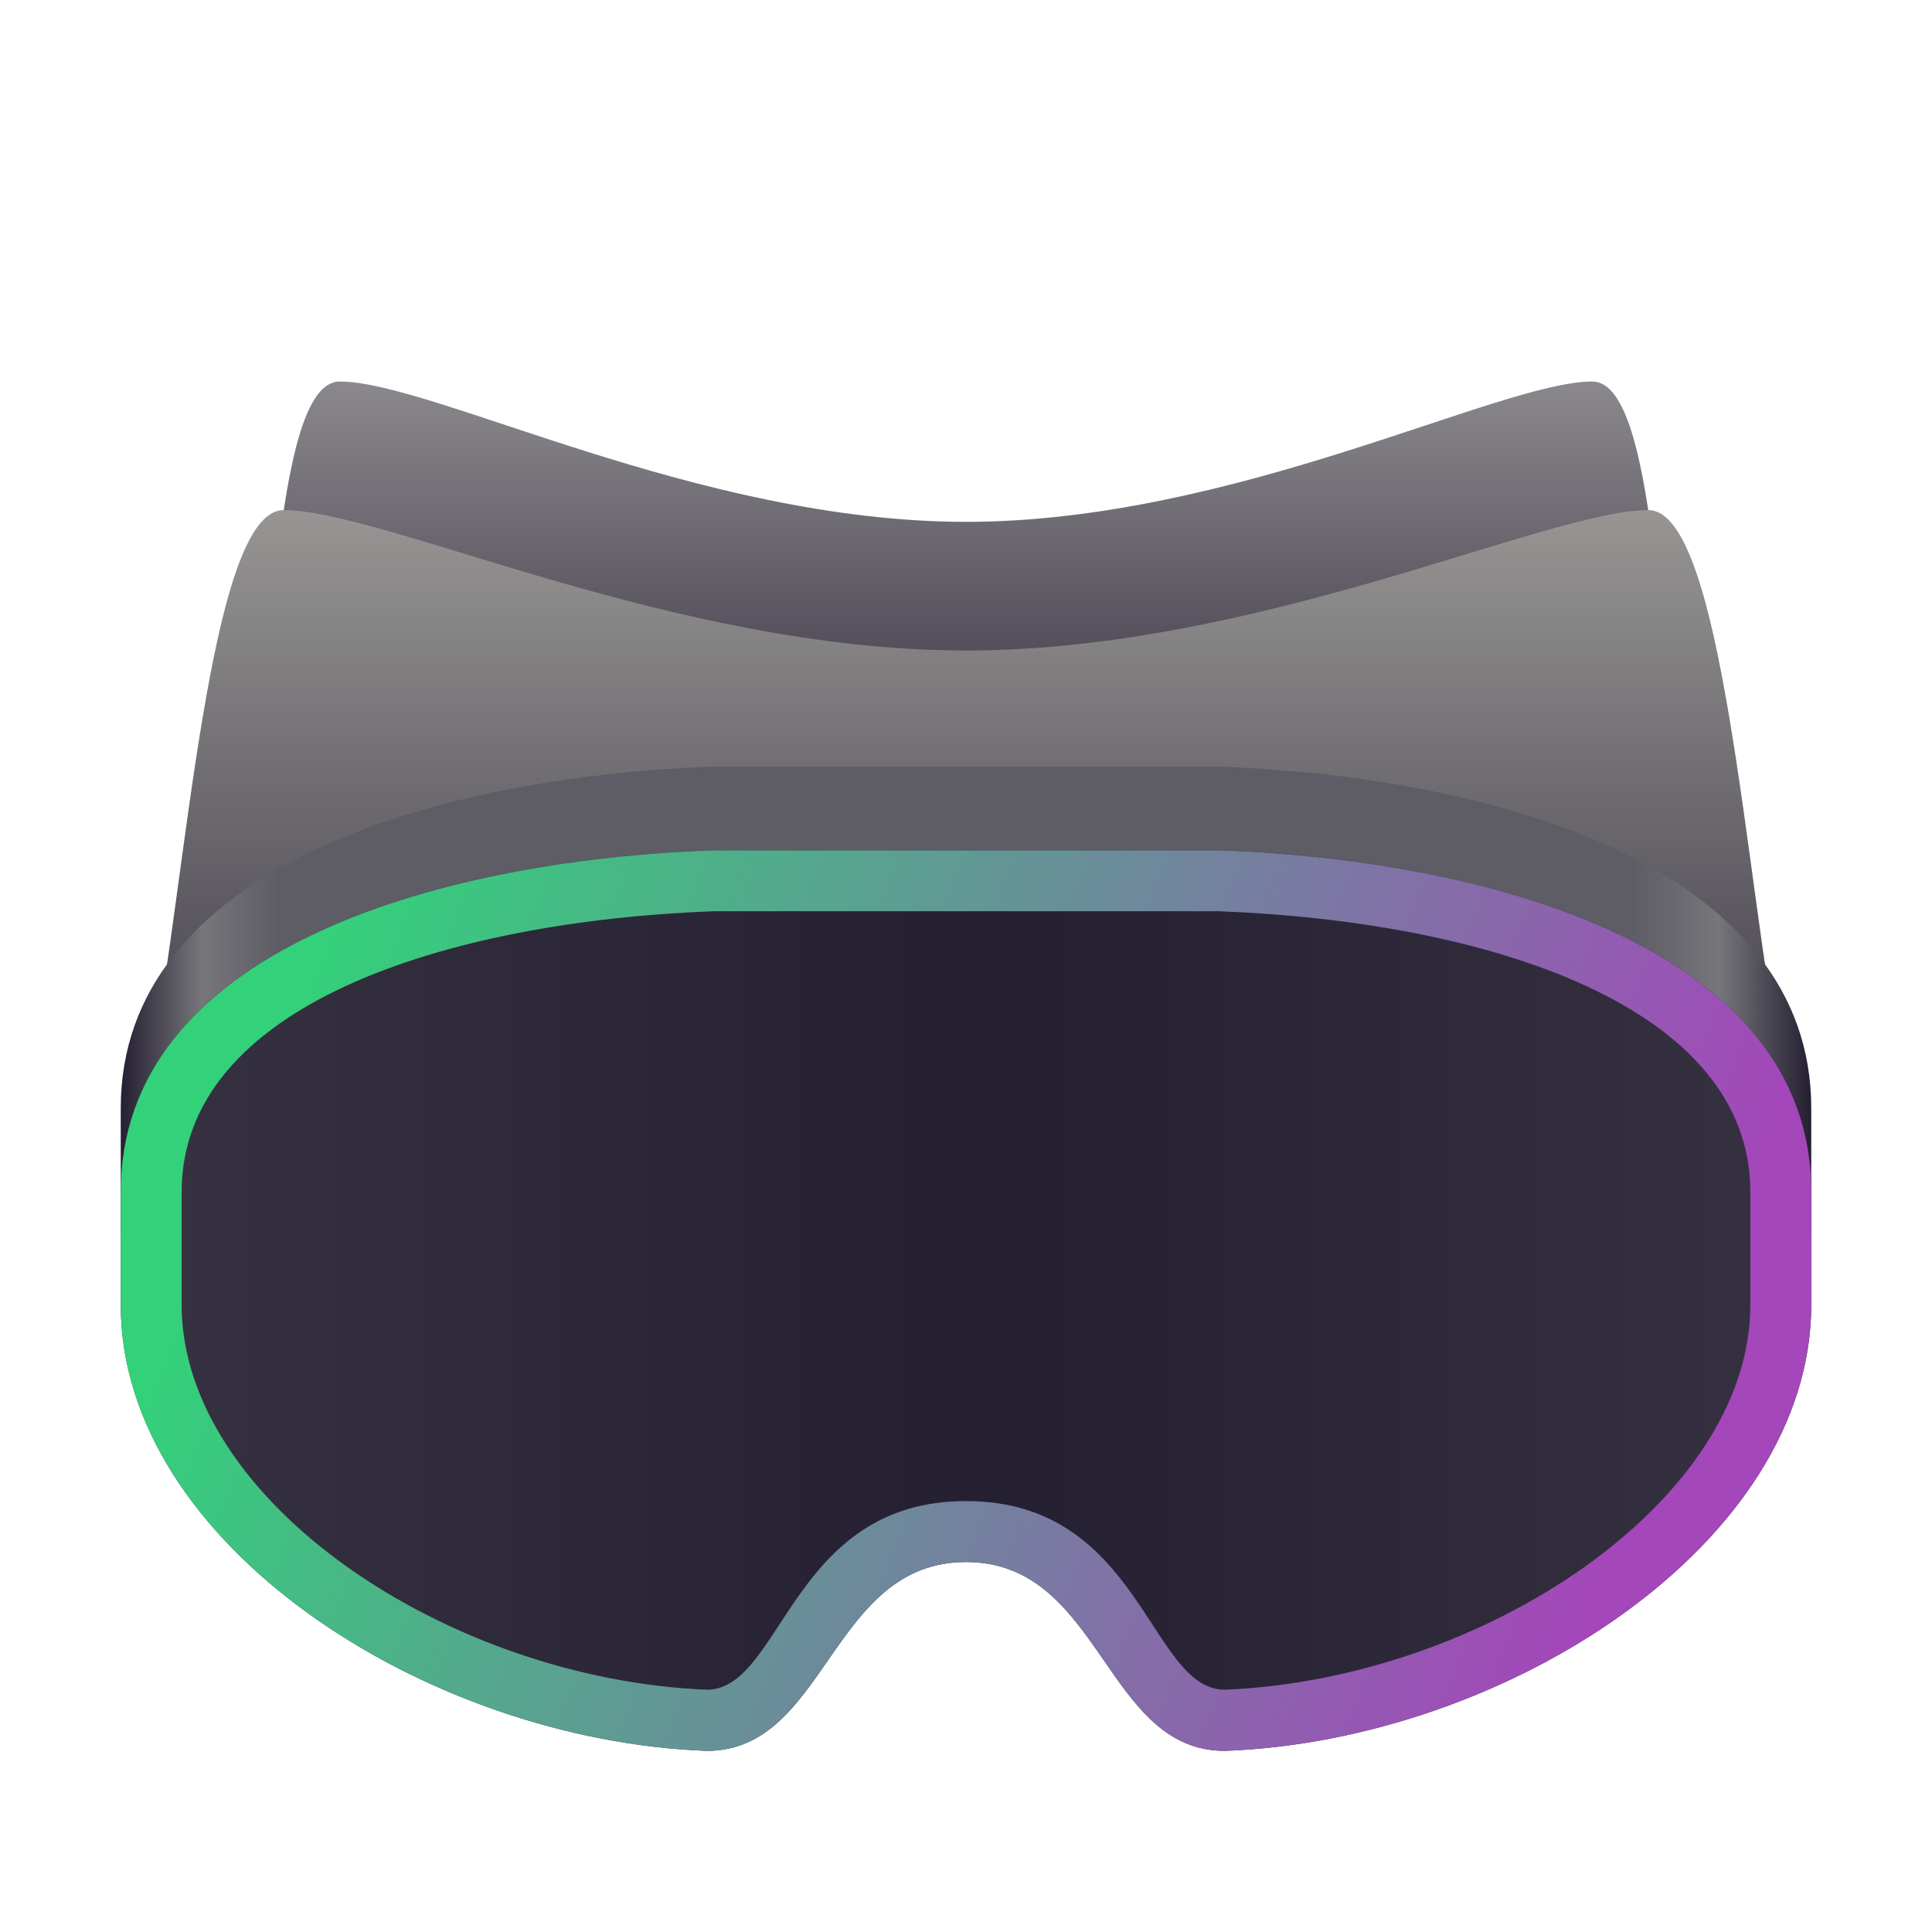
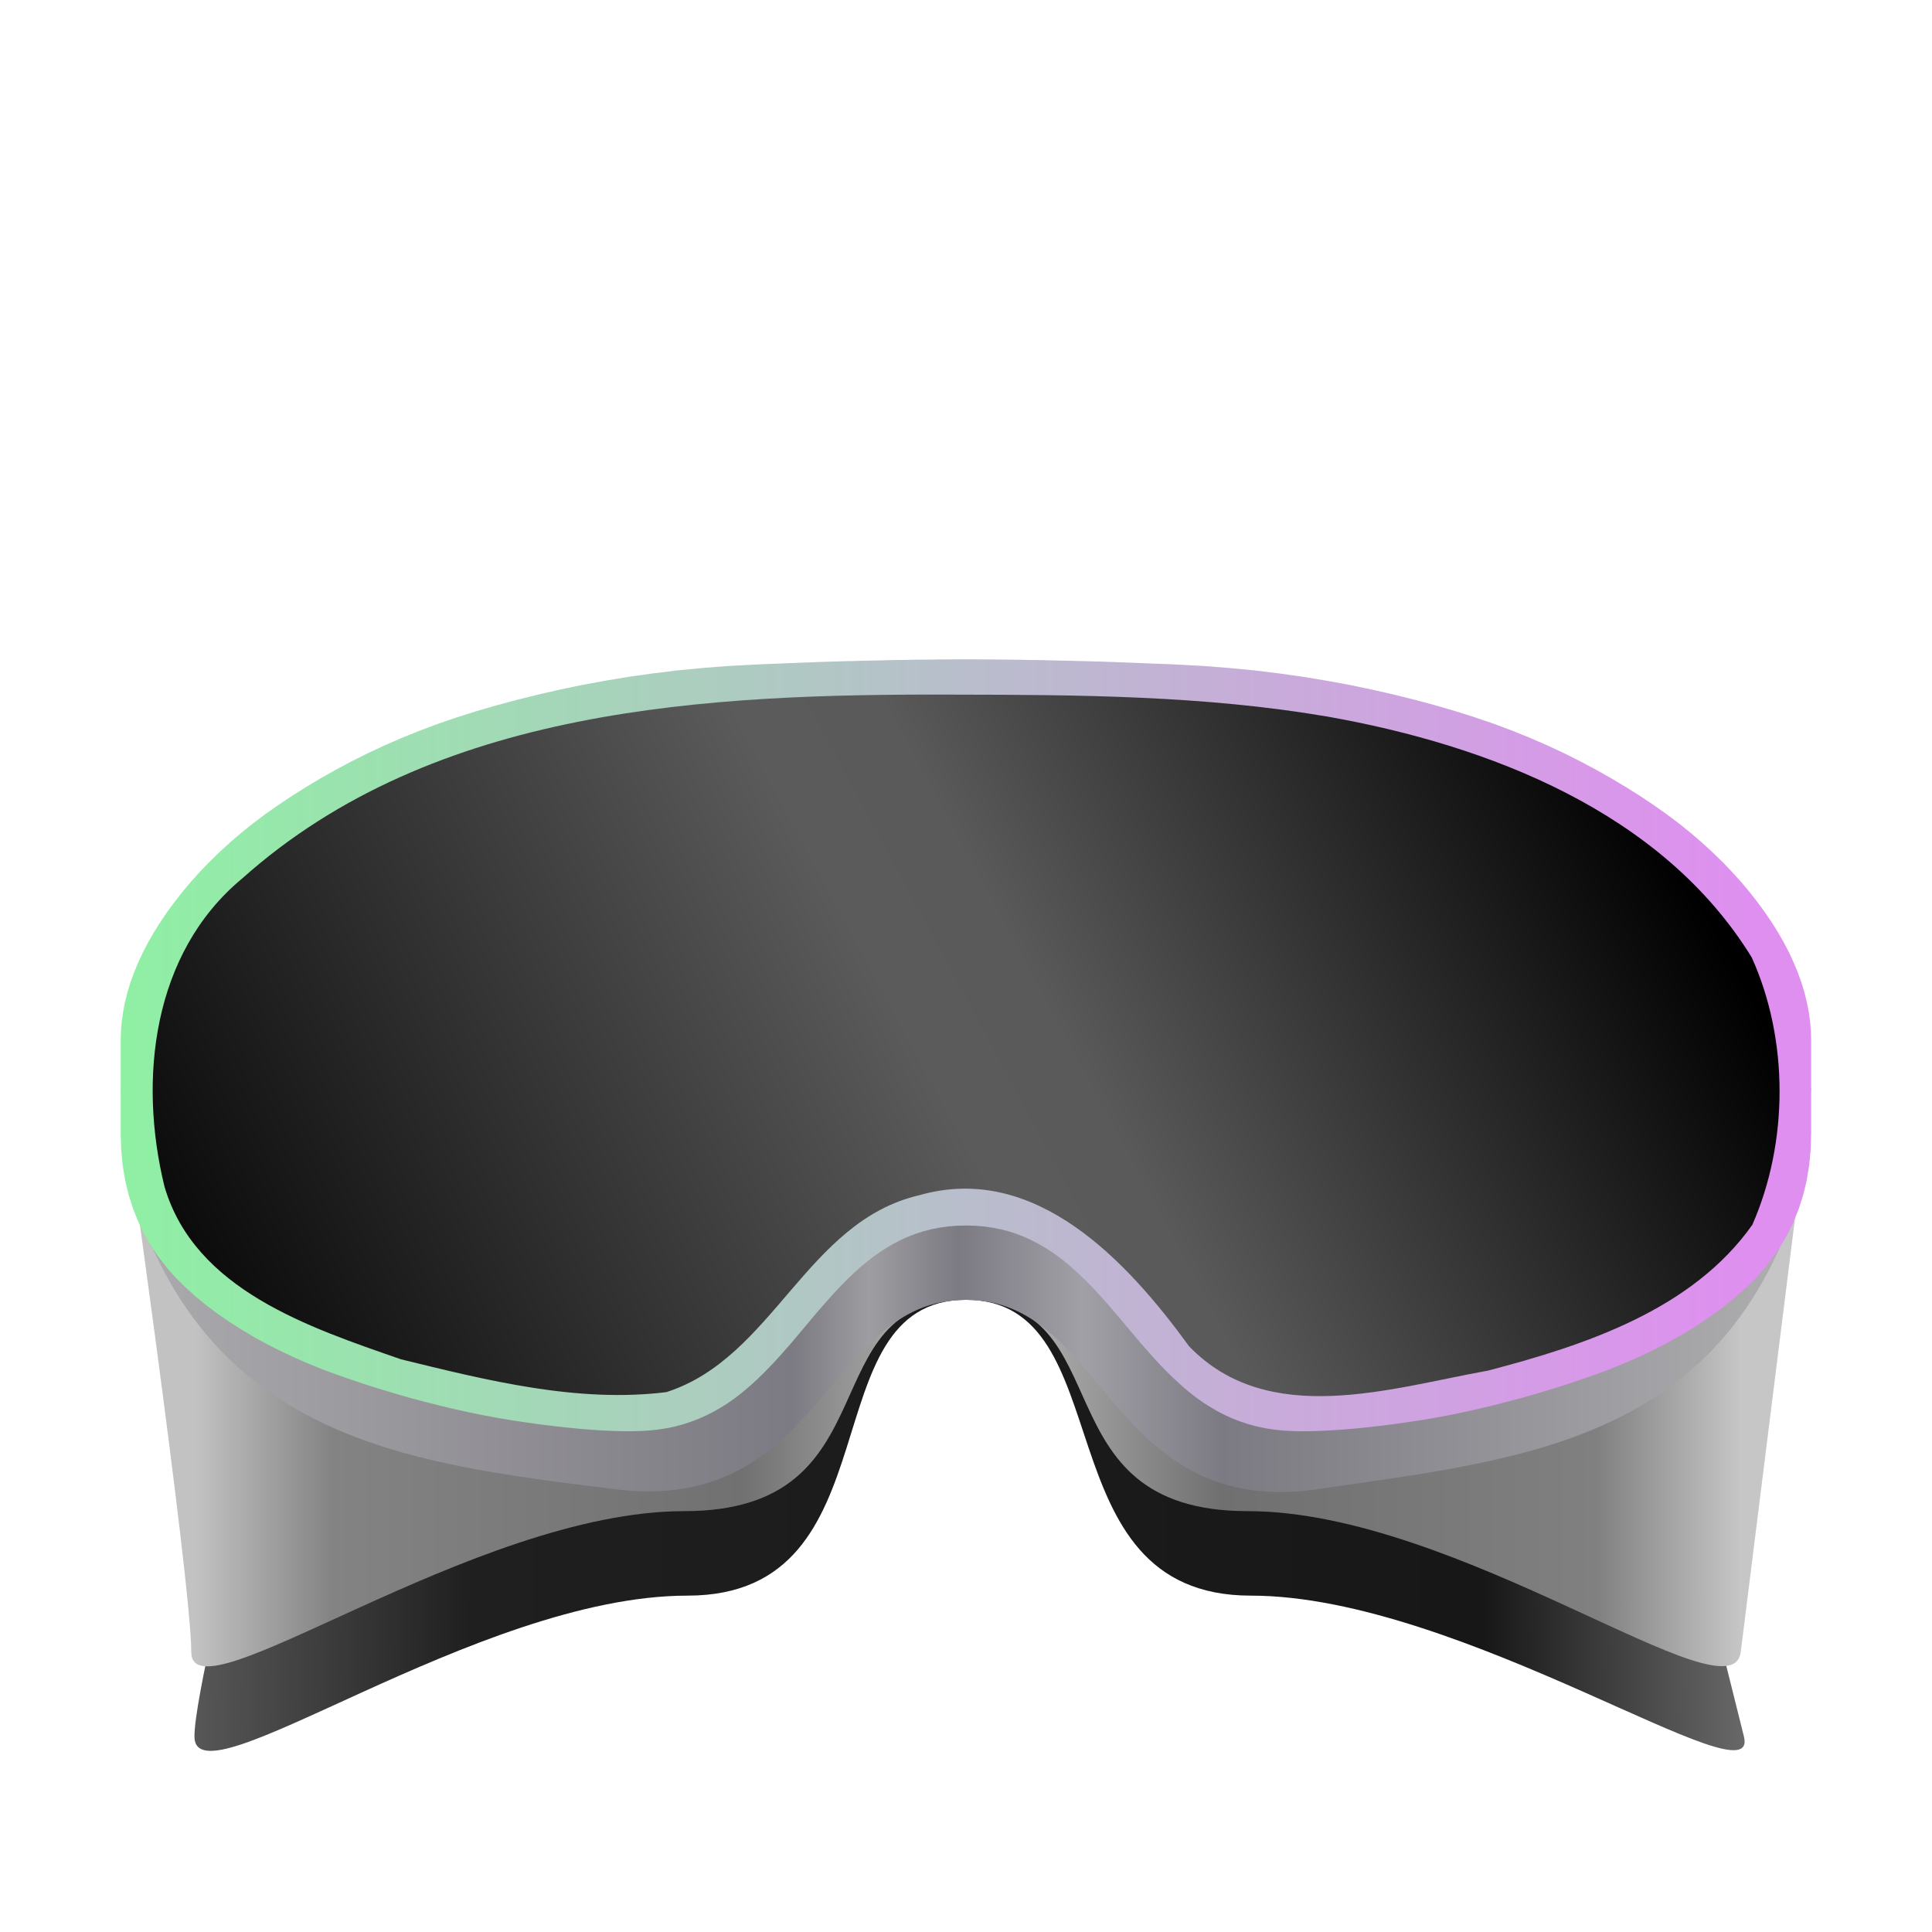
<svg xmlns="http://www.w3.org/2000/svg" height="128px" viewBox="0 0 128 128" width="128px">
-   <linearGradient id="a" gradientTransform="matrix(1.458807 0 0 1.906515 -415.5018 -150.1634)" gradientUnits="userSpaceOnUse" x1="339.273" x2="339.273" y1="83.12" y2="109.265">
-     <stop offset="0" stop-color="#c0bfbc" />
-     <stop offset="1" stop-color="#241f31" />
+   <linearGradient id="a" gradientUnits="userSpaceOnUse" x1="115.328" x2="12.884" y1="114.115" y2="115.048">
+     <stop offset="0" stop-color="#676767" />
+     <stop offset="0.166" stop-color="#171717" />
+     <stop offset="0.82" stop-color="#1f1f1f" />
+     <stop offset="1" stop-color="#575757" />
  </linearGradient>
-   <linearGradient id="b" gradientTransform="matrix(1.589925 0 0 1.907133 -458.5995 -141.6991)" gradientUnits="userSpaceOnUse" x1="339.273" x2="339.273" y1="91.226" y2="113.737">
-     <stop offset="0" stop-color="#9a9996" />
-     <stop offset="1" stop-color="#3d3846" />
+   <linearGradient id="b" gradientUnits="userSpaceOnUse" x1="12.941" x2="115.328" y1="95.981" y2="95.981">
+     <stop offset="0" stop-color="#c2c2c2" />
+     <stop offset="0.089" stop-color="#838383" />
+     <stop offset="0.354" stop-color="#717171" />
+     <stop offset="0.504" stop-color="#c0c0c0" />
+     <stop offset="0.664" stop-color="#707070" />
+     <stop offset="0.907" stop-color="#808080" />
+     <stop offset="1" stop-color="#c6c6c6" />
  </linearGradient>
-   <linearGradient id="c" gradientTransform="matrix(1.589925 0 0 1.745081 -458.5995 -123.4656)" gradientUnits="userSpaceOnUse" x1="293.459" x2="363.925" y1="109.13" y2="109.13">
-     <stop offset="0" stop-color="#241f31" />
-     <stop offset="0.048" stop-color="#77767b" />
-     <stop offset="0.094" stop-color="#5e5c64" />
-     <stop offset="0.894" stop-color="#5e5c64" />
-     <stop offset="0.945" stop-color="#77767b" />
-     <stop offset="1" stop-color="#241f31" />
+   <linearGradient id="c" gradientUnits="userSpaceOnUse" x1="8.086" x2="119.916" y1="87.78" y2="87.78">
+     <stop offset="0" stop-color="#acabae" />
+     <stop offset="0.397" stop-color="#7c7a82" />
+     <stop offset="0.443" stop-color="#9e9da1" />
+     <stop offset="0.496" stop-color="#7c7a82" />
+     <stop offset="0.569" stop-color="#a2a0a7" />
+     <stop offset="0.652" stop-color="#7c7a82" />
+     <stop offset="1" stop-color="#b0b0b2" />
  </linearGradient>
-   <linearGradient id="d" gradientTransform="matrix(1.589925 0 0 1.674808 -308.5051 -97.17664)" gradientUnits="userSpaceOnUse" x1="188.164" x2="280.756" y1="107.405" y2="107.405">
-     <stop offset="0" stop-color="#3d3846" />
-     <stop offset="0.507" stop-color="#241f31" />
-     <stop offset="1" stop-color="#3d3846" />
+   <linearGradient id="d" gradientUnits="userSpaceOnUse" x1="8" x2="120.001" y1="69.248" y2="69.248">
+     <stop offset="0" stop-color="#8ff0a4" />
+     <stop offset="0.963" stop-color="#df8ff0" />
  </linearGradient>
-   <linearGradient id="e" gradientUnits="userSpaceOnUse" x1="18.781" x2="106.952" y1="67.636" y2="102.313">
-     <stop offset="0" stop-color="#33d17a" />
-     <stop offset="1" stop-color="#a347ba" />
+   <linearGradient id="e" gradientUnits="userSpaceOnUse" x1="12.674" x2="105.995" y1="97.405" y2="47.235">
+     <stop offset="0" />
+     <stop offset="0.525" stop-color="#5b5b5b" />
+     <stop offset="0.608" stop-color="#5a5a5a" />
+     <stop offset="1" />
  </linearGradient>
-   <path d="m 22.512 25.277 c -2.309 0 -3.391 5.305 -4.188 12.09 c 7.906 1.043 26.656 10.418 45.676 10.426 c 19.02 -0.008 37.77 -9.383 45.676 -10.426 c -0.797 -6.785 -1.883 -12.09 -4.188 -12.09 c -6.164 0 -23.695 9.293 -41.488 9.297 c -17.793 -0.004 -35.328 -9.297 -41.488 -9.297 z m 0 0" fill="url(#a)" />
-   <path d="m 18.781 33.797 c -4.961 0 -6.43 24.688 -8.801 36.668 l 54.02 -4.039 l 54.02 4.039 c -2.371 -11.98 -3.84 -36.668 -8.805 -36.668 c -6.715 0 -25.824 9.297 -45.215 9.301 c -19.391 -0.004 -38.5 -9.301 -45.219 -9.301 z m 0 0" fill="url(#b)" />
-   <path d="m 47.18 50.793 c -18.645 0.695 -39.18 6.812 -39.18 22.629 v 7.484 c 0 15.816 20.18 28.859 38.824 29.551 c 7.98 0 8.191 -12.512 17.176 -12.512 c 8.988 0 9.168 12.512 17.148 12.512 c 18.648 -0.691 38.852 -13.734 38.852 -29.551 v -7.484 c 0 -15.816 -20.535 -21.934 -39.18 -22.629 z m 0 0" fill="url(#c)" />
-   <path d="m 47.18 56.332 c -18.645 0.695 -39.18 6.816 -39.18 22.629 v 7.488 c 0 15.812 20.18 28.855 38.824 29.551 c 7.98 0 8.191 -12.512 17.176 -12.512 c 8.988 0 9.168 12.512 17.148 12.512 c 18.648 -0.695 38.852 -13.738 38.852 -29.551 v -7.488 c 0 -15.812 -20.535 -21.934 -39.18 -22.629 z m 0 0" fill="url(#d)" />
-   <path d="m 47.18 56.336 c -18.645 0.691 -39.18 6.812 -39.18 22.629 v 7.484 c 0 15.812 20.18 28.855 38.824 29.551 c 7.98 0 8.191 -12.512 17.176 -12.512 c 8.988 0 9.168 12.512 17.148 12.512 c 18.648 -0.695 38.852 -13.738 38.852 -29.551 v -7.484 c 0 -15.816 -20.535 -21.938 -39.18 -22.629 z m 0.117 4.035 h 33.406 c 17.867 0.672 35.262 6.273 35.262 18.594 v 7.484 c 0 12.992 -17.676 24.809 -34.848 25.5 c -4.98 -0.055 -5.516 -12.5 -17.117 -12.5 c -11.594 0 -12.16 12.445 -17.145 12.5 c -17.172 -0.691 -34.82 -12.504 -34.82 -25.5 v -7.484 c 0 -12.32 17.395 -17.922 35.262 -18.594 z m 0 0" fill="url(#e)" />
+   <path d="m 22.004 76.785 s -9.121 33.598 -9.121 38.262 c 0 4.668 18.664 -9.332 32.664 -9.332 c 13.996 0 7.969 -19.598 18.453 -19.598 s 4.879 19.598 18.875 19.598 c 14 0 33.793 13.859 32.664 9.332 l -9.543 -38.262" fill="url(#a)" />
+   <path d="m 8.008 72.121 s 4.664 32.66 4.664 37.328 c 0 4.664 18.664 -9.332 32.664 -9.332 c 13.996 0 8.18 -14 18.664 -14 s 4.668 14 18.664 14 c 14 0 32.082 13.961 32.664 9.332 l 4.672 -37.336" fill="url(#b)" />
+   <path d="m 8.086 76.711 c 4.586 18.738 18.785 20.199 32.582 21.945 c 13.891 1.762 14 -12.539 23.332 -12.539 s 9.477 14.559 23.332 12.539 c 14.254 -2.078 27.996 -3.207 32.582 -21.945" fill="url(#c)" />
+   <path d="m 63.301 43.684 l -0.219 0.004 h -0.414 l -0.199 0.004 h -0.383 l -0.184 0.004 h -0.184 l -0.184 0.004 h -0.18 l -0.184 0.004 h -0.18 l -0.18 0.004 h -0.184 l -0.375 0.008 l -0.195 0.004 l -0.199 0.004 l -0.203 0.004 h -0.211 l -0.219 0.004 l -0.223 0.004 l -0.234 0.004 l -0.242 0.008 l -0.254 0.004 l -0.262 0.008 l -0.273 0.004 l -0.289 0.008 l -0.297 0.004 l -0.316 0.008 l -0.324 0.012 l -0.344 0.004 l -0.359 0.012 l -0.375 0.012 l -0.395 0.008 l -0.41 0.016 l -0.43 0.012 l -0.445 0.02 l -0.469 0.016 l -0.492 0.02 l -0.516 0.02 l -0.531 0.023 l -0.559 0.02 l -0.578 0.023 l -0.609 0.027 l -1.742 0.094 l -1.707 0.133 l -1.664 0.16 l -1.629 0.199 l -1.59 0.223 l -1.551 0.258 l -1.512 0.277 l -1.477 0.309 l -1.441 0.328 l -1.406 0.348 l -1.367 0.367 l -1.332 0.387 l -1.309 0.414 l -1.266 0.434 l -1.23 0.461 l -1.188 0.48 l -1.145 0.5 l -1.109 0.52 l -1.07 0.535 l -1.031 0.551 l -0.996 0.562 l -0.957 0.574 l -0.926 0.582 l -0.891 0.594 l -0.871 0.609 l -0.828 0.625 l -0.789 0.633 l -0.746 0.641 l -0.707 0.648 l -0.668 0.652 l -0.633 0.66 l -0.594 0.66 l -0.555 0.664 l -0.523 0.668 l -0.488 0.664 l -0.449 0.668 l -0.422 0.672 l -0.383 0.668 l -0.348 0.668 l -0.309 0.664 l -0.27 0.656 l -0.238 0.656 l -0.195 0.648 l -0.164 0.645 l -0.121 0.637 l -0.094 0.633 l -0.051 0.621 l -0.02 0.613 v 6.242 l 0.035 1.07 l 0.102 1.031 l 0.164 0.988 l 0.227 0.945 l 0.289 0.902 l 0.34 0.859 l 0.398 0.82 l 0.449 0.777 l 0.496 0.742 l 0.547 0.707 l 0.594 0.672 l 0.637 0.633 l 0.664 0.598 l 0.707 0.582 l 0.742 0.559 l 0.781 0.539 l 0.812 0.52 l 0.836 0.496 l 0.867 0.477 l 0.891 0.449 l 0.906 0.43 l 0.93 0.406 l 0.945 0.383 l 0.953 0.355 l 0.957 0.332 l 0.965 0.324 l 0.977 0.309 l 0.984 0.293 l 0.988 0.285 l 0.988 0.262 l 0.984 0.25 l 0.98 0.234 l 0.973 0.215 l 0.961 0.195 l 0.945 0.176 l 0.93 0.156 l 0.906 0.133 l 0.887 0.125 l 0.867 0.109 l 0.84 0.094 l 0.816 0.082 l 0.785 0.066 l 0.754 0.051 l 0.723 0.035 l 0.68 0.02 l 0.641 0.004 l 0.602 -0.016 l 0.555 -0.031 l 0.605 -0.066 l 0.586 -0.09 l 0.566 -0.121 l 0.543 -0.148 l 0.527 -0.176 l 0.508 -0.195 l 0.492 -0.223 l 0.477 -0.242 l 0.461 -0.266 l 0.449 -0.281 l 0.434 -0.305 l 0.418 -0.32 l 0.406 -0.336 l 0.402 -0.352 l 0.387 -0.359 l 0.383 -0.375 l 0.371 -0.379 l 0.367 -0.391 l 0.363 -0.398 l 0.355 -0.402 l 0.355 -0.406 l 1.391 -1.656 l 0.348 -0.41 l 0.352 -0.406 l 0.352 -0.398 l 0.355 -0.395 l 0.363 -0.387 l 0.367 -0.379 l 0.371 -0.363 l 0.383 -0.355 l 0.387 -0.344 l 0.402 -0.328 l 0.406 -0.312 l 0.422 -0.297 l 0.434 -0.277 l 0.445 -0.254 l 0.461 -0.238 l 0.473 -0.215 l 0.496 -0.188 l 0.508 -0.164 l 0.523 -0.137 l 0.547 -0.105 l 0.562 -0.082 l 0.586 -0.047 l 0.609 -0.016 l 0.605 0.016 l 0.59 0.047 l 0.562 0.082 l 0.547 0.105 l 0.527 0.137 l 0.508 0.164 l 0.492 0.188 l 0.473 0.215 l 0.461 0.238 l 0.449 0.254 l 0.434 0.277 l 0.418 0.297 l 0.41 0.312 l 0.398 0.328 l 0.391 0.344 l 0.379 0.355 l 0.375 0.363 l 0.367 0.379 l 0.359 0.387 l 0.359 0.395 l 0.352 0.398 l 0.348 0.406 l 0.348 0.41 l 0.695 0.828 l 0.352 0.414 l 0.348 0.414 l 0.352 0.406 l 0.359 0.402 l 0.359 0.398 l 0.367 0.391 l 0.375 0.379 l 0.379 0.375 l 0.391 0.359 l 0.398 0.352 l 0.406 0.336 l 0.422 0.32 l 0.434 0.305 l 0.449 0.281 l 0.457 0.266 l 0.477 0.242 l 0.492 0.223 l 0.508 0.195 l 0.527 0.176 l 0.547 0.148 l 0.562 0.121 l 0.586 0.09 l 0.605 0.066 l 0.555 0.031 l 0.602 0.016 l 0.641 -0.004 l 0.684 -0.02 l 0.723 -0.035 l 0.75 -0.051 l 0.789 -0.066 l 0.816 -0.082 l 0.84 -0.094 l 0.867 -0.109 l 0.887 -0.125 l 0.902 -0.133 l 0.93 -0.156 l 0.949 -0.176 l 0.957 -0.195 l 0.977 -0.215 l 0.98 -0.234 l 0.984 -0.25 l 0.988 -0.262 l 0.984 -0.285 l 0.988 -0.293 l 0.973 -0.309 l 0.969 -0.324 l 0.953 -0.332 l 0.957 -0.355 l 0.941 -0.383 l 0.93 -0.406 l 0.91 -0.43 l 0.891 -0.449 l 0.863 -0.477 l 0.84 -0.496 l 0.812 -0.52 l 0.777 -0.539 l 0.742 -0.559 l 0.707 -0.582 l 0.668 -0.598 l 0.637 -0.633 l 0.59 -0.672 l 0.547 -0.707 l 0.496 -0.742 l 0.453 -0.777 l 0.395 -0.82 l 0.344 -0.859 l 0.285 -0.902 l 0.23 -0.945 l 0.16 -0.988 l 0.102 -1.031 l 0.035 -1.07 v -6.242 l -0.02 -0.613 l -0.051 -0.621 l -0.09 -0.633 l -0.125 -0.637 l -0.16 -0.645 l -0.199 -0.648 l -0.234 -0.656 l -0.273 -0.656 l -0.305 -0.664 l -0.348 -0.668 l -0.383 -0.668 l -0.422 -0.672 l -0.453 -0.668 l -0.484 -0.664 l -0.523 -0.668 l -0.559 -0.664 l -0.594 -0.66 l -0.629 -0.66 l -0.672 -0.652 l -0.707 -0.648 l -0.746 -0.641 l -0.785 -0.633 l -0.832 -0.625 l -0.867 -0.609 l -0.891 -0.594 l -0.926 -0.582 l -0.961 -0.574 l -0.992 -0.562 l -1.035 -0.551 l -1.066 -0.535 l -1.109 -0.52 l -1.148 -0.5 l -1.188 -0.48 l -1.227 -0.461 l -1.27 -0.434 l -1.309 -0.414 l -1.332 -0.387 l -1.367 -0.367 l -1.402 -0.348 l -1.441 -0.328 l -1.477 -0.309 l -1.516 -0.277 l -1.551 -0.258 l -1.59 -0.223 l -1.629 -0.199 l -1.664 -0.16 l -1.707 -0.133 l -1.742 -0.094 l -0.605 -0.027 l -0.582 -0.023 l -0.559 -0.02 l -0.535 -0.023 l -0.508 -0.02 l -0.492 -0.02 l -0.469 -0.016 l -0.449 -0.02 l -0.43 -0.012 l -0.406 -0.016 l -0.395 -0.008 l -0.375 -0.012 l -0.359 -0.012 l -0.344 -0.004 l -0.328 -0.012 l -0.312 -0.008 l -0.301 -0.004 l -0.285 -0.008 l -0.277 -0.004 l -0.262 -0.008 l -0.25 -0.004 l -0.246 -0.008 l -0.234 -0.004 l -0.223 -0.004 l -0.219 -0.004 h -0.211 l -0.398 -0.008 l -0.195 -0.004 l -0.191 -0.004 l -0.184 -0.004 h -0.184 l -0.184 -0.004 h -0.18 l -0.18 -0.004 h -0.184 l -0.18 -0.004 h -0.184 l -0.188 -0.004 h -0.383 l -0.195 -0.004 h -0.418 l -0.215 -0.004 z m 0 0" fill="url(#d)" />
+   <path d="m 63.133 46.02 c -16.23 -0.055 -34.359 0.805 -47.09 12.184 c -5.961 4.945 -6.883 13.32 -5.145 20.41 c 2.004 6.848 9.602 9.332 15.66 11.441 c 5.707 1.398 11.715 2.91 17.594 2.176 c 7.094 -2.277 9.258 -11.309 16.762 -13.047 c 7.691 -2.199 13.801 4.414 17.867 10.012 c 5.27 5.461 13.352 2.766 19.812 1.609 c 6.418 -1.68 13.523 -4.023 17.504 -9.66 c 2.402 -5.465 2.422 -12.266 -0.039 -17.711 c -5.93 -9.645 -17.43 -14.07 -28.125 -15.961 c -8.188 -1.395 -16.52 -1.441 -24.801 -1.453 z m 0 0" fill="url(#e)" />
</svg>
